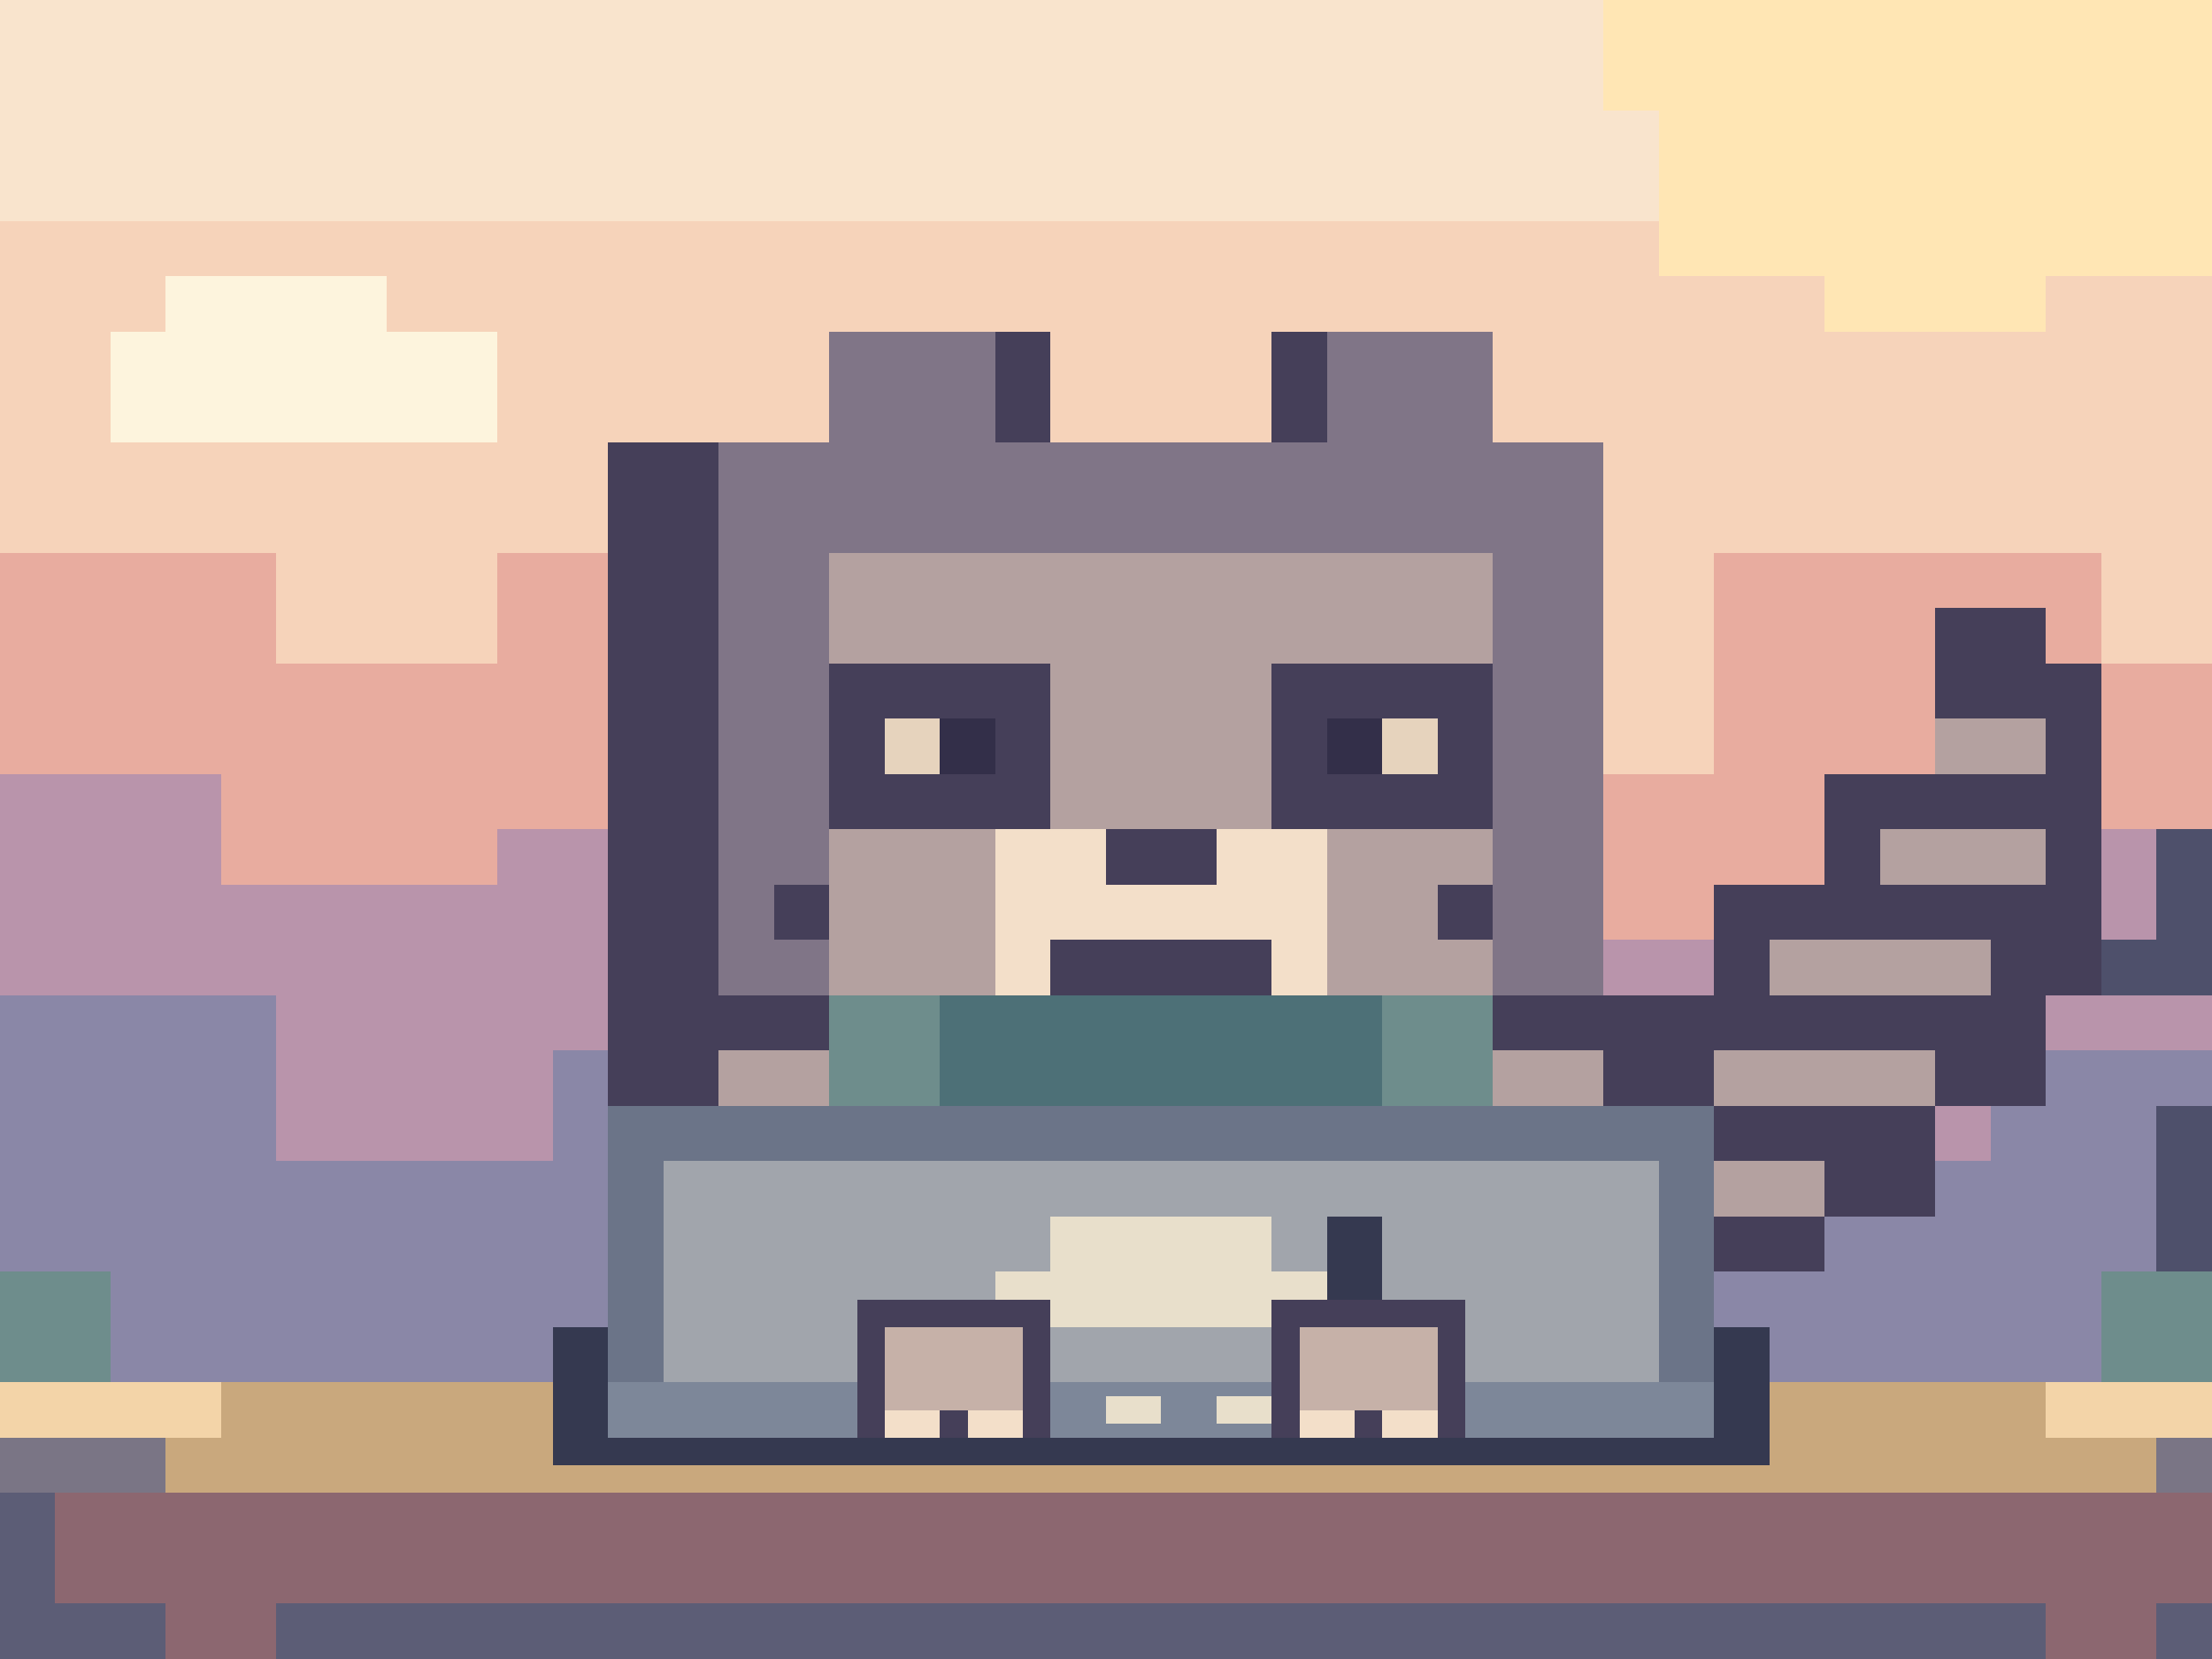
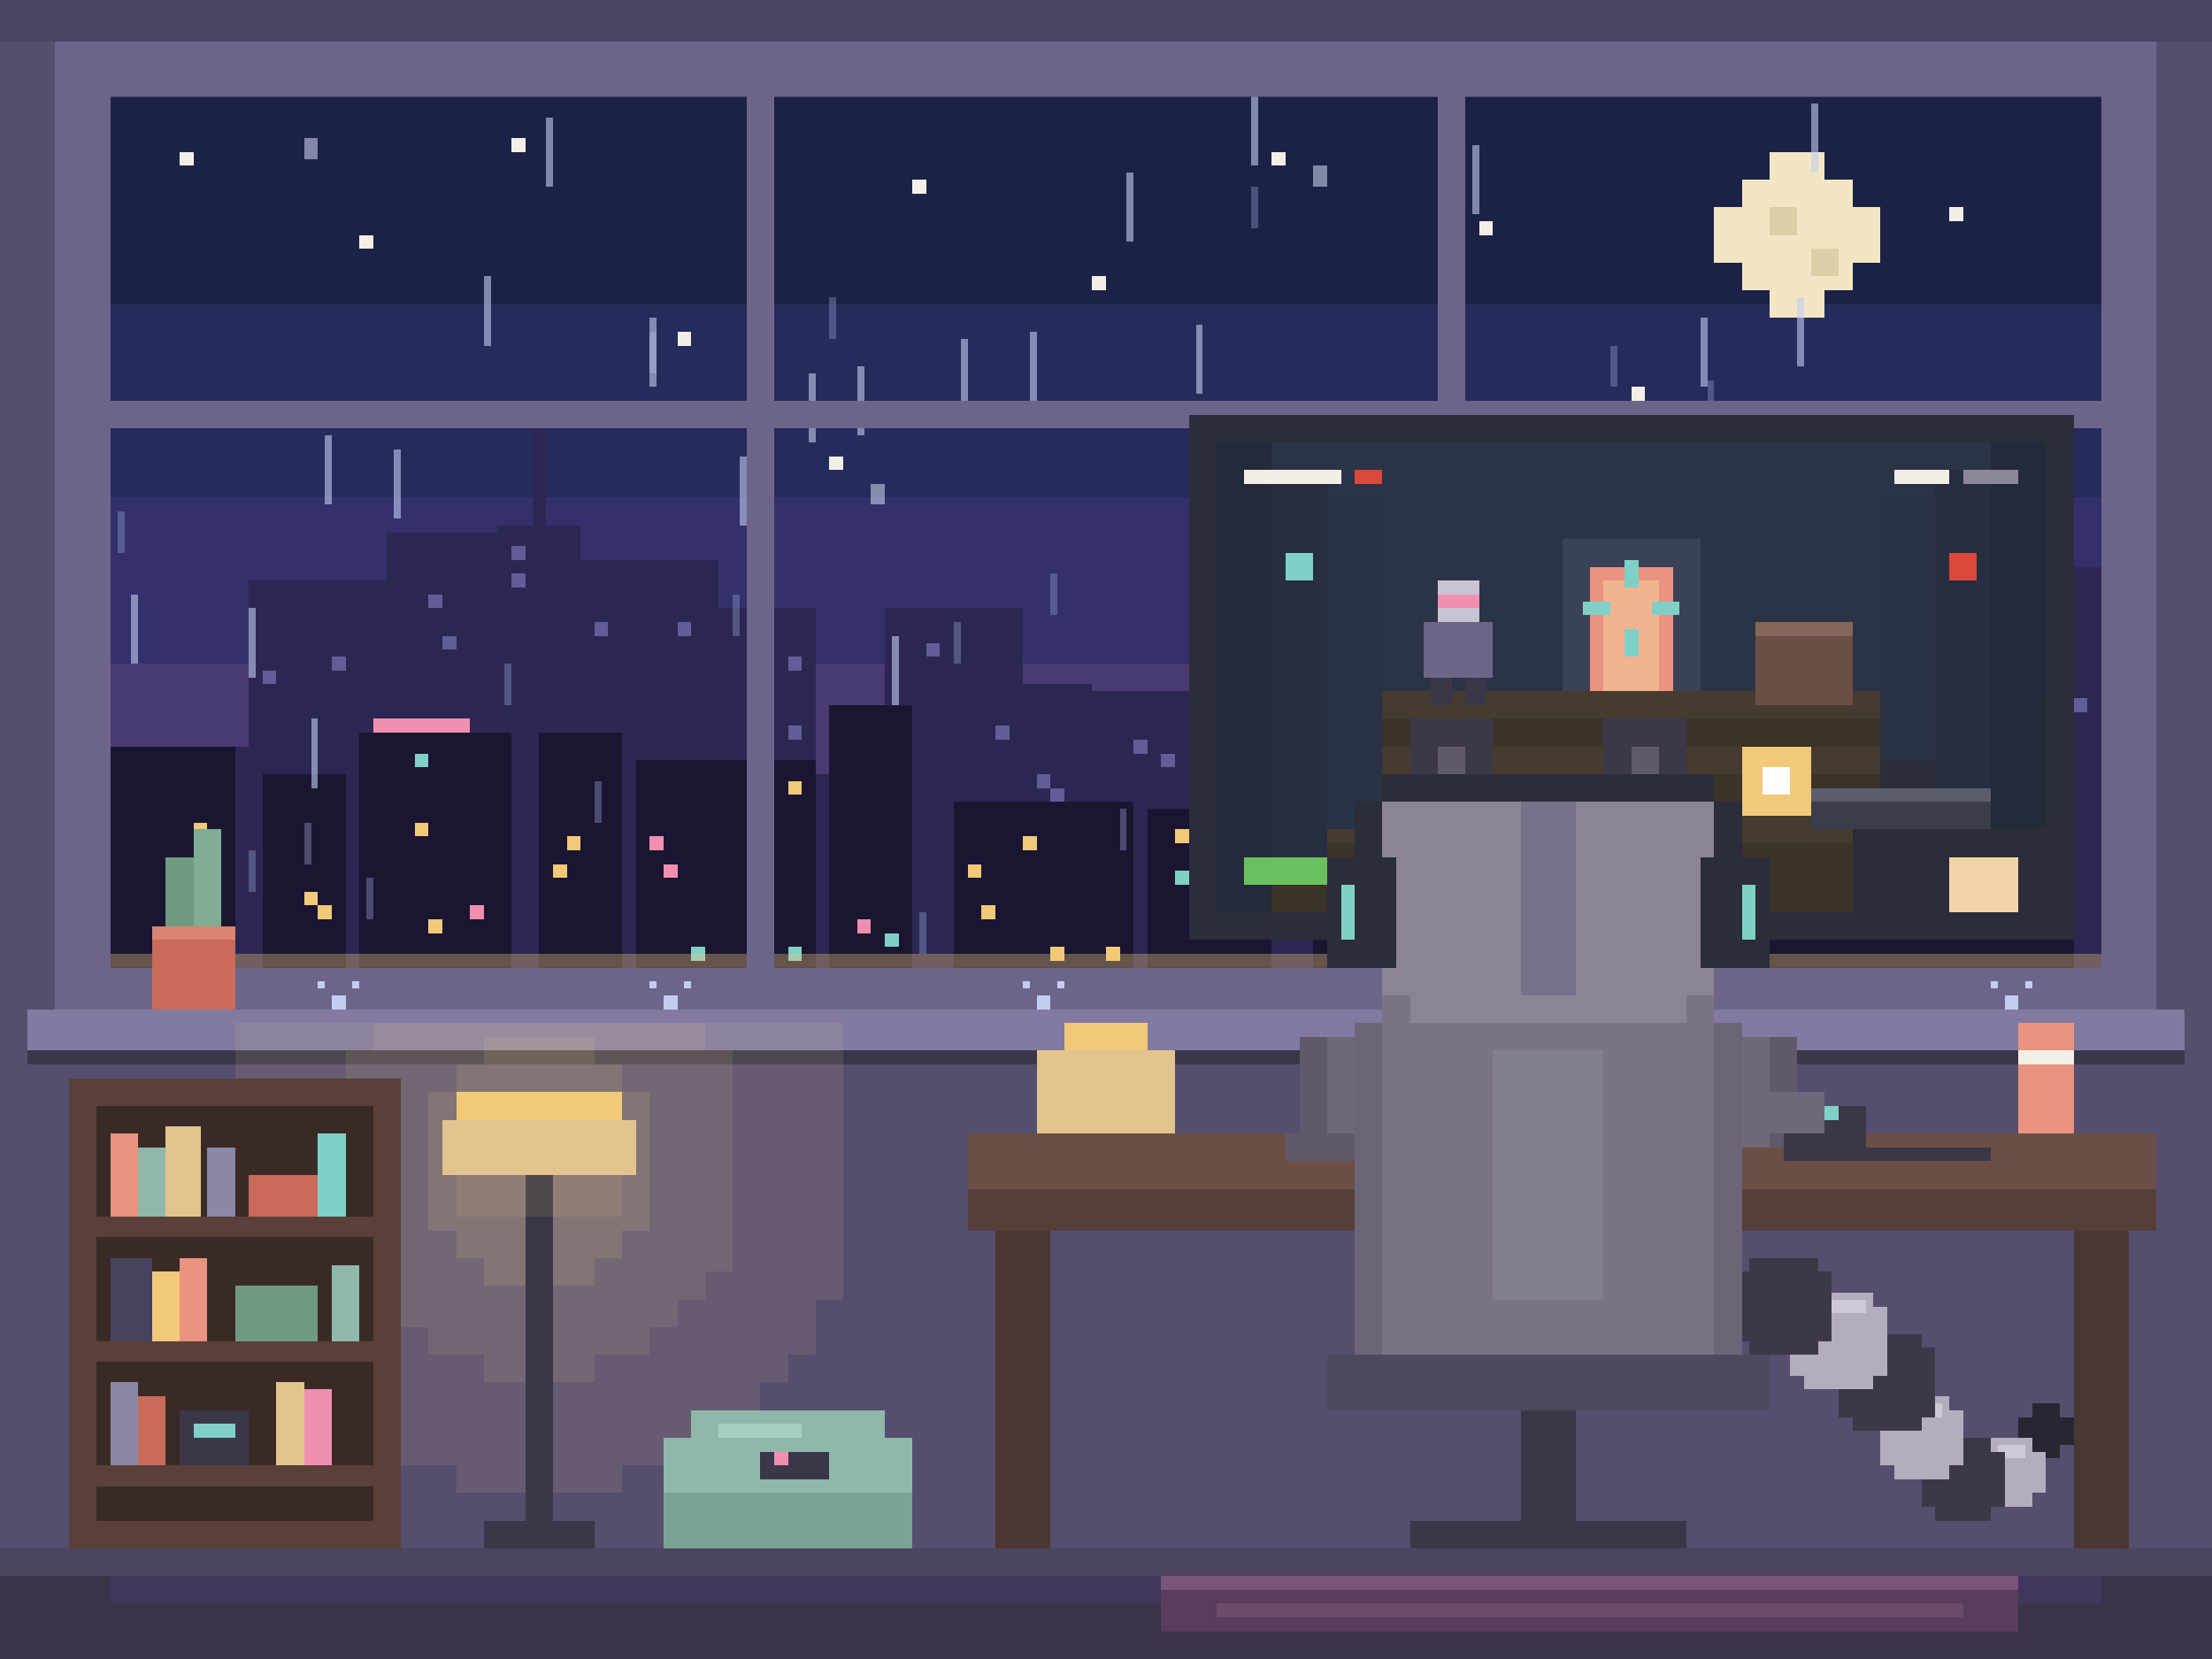
- <svg xmlns="http://www.w3.org/2000/svg" viewBox="80 80 320 240" shape-rendering="crispEdges">
+ <svg xmlns="http://www.w3.org/2000/svg" viewBox="0 0 320 240" shape-rendering="crispEdges">
  <style>
-     .paw-left { animation: tap .8s steps(1, end) infinite; }
-     .paw-right { animation: tap .8s steps(1, end) -.4s infinite; }
-     .cursor { animation: blink 1s steps(1, end) infinite; }
-     @keyframes tap { 0%, 49%, 100% { transform: translateY(0); } 25% { transform: translateY(5px); } }
-     @keyframes blink { 0%, 49% { opacity: 1; } 50%, 100% { opacity: 0; } }
-     @media (prefers-reduced-motion: reduce) {
-       .paw-left, .paw-right, .cursor { animation: none; }
-     }
-   </style>
-   <path fill="#e5c6bc" d="M0 0h480v360H0z" />
-   <path fill="#f9e4cd" d="M0 0h480v176H0z" />
-   <path fill="#f6d3ba" d="M0 112h480v88H0z" />
-   <path fill="#ffe6b4" d="M320 40h24v-8h32v8h24v24h8v32h-8v24h-24v8h-32v-8h-24V96h-8V64h8z" />
-   <path fill="#e8ac9f" d="M0 160h48v-16h32v16h40v16h32v-16h48v32h48v-16h40v16h40v-32h56v16h40v-16h56v56H0z" />
-   <path fill="#b994ab" d="M0 208h64v-16h48v16h40v-8h40v16h56v-24h48v24h48v-16h56v16h80v144H0z" />
-   <path fill="#8a87a7" d="M0 248h64v-24h56v24h40v-16h40v16h64v-24h56v24h48v-16h64v16h48v112H0z" />
-   <path fill="#fdf4dd" d="M48 48h40v8h16v16H40V56h8zm56 72h32v8h16v16H96v-16h8z" />
-   <path fill="#fef4df" d="M416 40h8v8h-8zm16 8h8v8h-8zM120 32h8v8h-8zm-8 8h8v8h-8zm16 0h8v8h-8zm-8 8h8v8h-8z" />
-   <path fill="#5c5d76" d="M0 288h480v72H0z" />
-   <path fill="#7a7585" d="M0 288h480v8H0z" />
-   <path fill="#4e506b" d="M32 248h24v40H32zm8-24h8v24h-8zm-8-16h24v16H32zm-8 16h40v8H24zm368 16h24v48h-24zm8-24h8v24h-8zm-8-16h24v16h-24zm-8 16h40v8h-40z" />
-   <path fill="#c9a87d" d="M104 280h288v16H104z" />
-   <path fill="#8c6770" d="M88 296h320v16H88zM104 312h16v48h-16zm272 0h16v48h-16z" />
-   <path fill="#453f59" d="M304 224h24v-16h16v-16h16v-24h16v8h8v48h-8v16h-16v16h-16v8h-40v-16h16v-8h-16z" />
-   <path fill="#b4a1a0" d="M360 184h16v8h-16zm-8 16h24v8h-24zm-16 16h32v8h-32zm-8 16h32v8h-32zm-8 16h24v8h-24z" />
-   <path fill="#453f59" d="M168 144h32v-16h32v16h32v-16h32v16h16v96H168z" />
-   <path fill="#807587" d="M184 144h16v-16h24v16h48v-16h24v16h16v80H184z" />
-   <path fill="#b4a1a0" d="M200 160h96v64h-96z" />
-   <path fill="#453f59" d="M200 176h32v24h-32zm64 0h32v24h-32z" />
-   <path fill="#e6d3bd" d="M208 184h16v8h-16zm64 0h16v8h-16z" />
-   <path fill="#332f49" d="M216 184h8v8h-8zm56 0h8v8h-8z" />
-   <path fill="#f3dfc9" d="M224 200h48v24h-48z" />
-   <path fill="#453f59" d="M240 200h16v8h-16zm-8 16h32v8h-32z" />
-   <path fill="#453f59" d="M192 208h8v8h-8zm96 0h8v8h-8z" />
-   <path fill="#6e8d8c" d="M200 224h96v64h-96z" />
-   <path fill="#4d7077" d="M216 224h64v64h-64z" />
-   <path fill="#b4a1a0" d="M184 232h16v40h-16zm112 0h16v40h-16z" />
-   <path fill="#f1d9b8" d="M176 264h24v16h-24zm120 0h24v16h-24z" />
-   <path fill="#353950" d="M160 272h176v16H160z" />
-   <path fill="#6b7488" d="M168 240h160v40H168z" />
-   <path fill="#a1a5ac" d="M176 248h144v32H176z" />
-   <path fill="#e8dfcb" d="M232 256h32v8h-32zm-8 8h48v8h-48z" />
-   <path class="cursor" fill="#353950" d="M272 256h8v16h-8z" />
-   <path fill="#353950" d="M160 280h176v12H160z" />
-   <path fill="#7d8799" d="M168 280h160v8H168z" />
-   <path fill="#e8dfcb" d="M224 282h8v4h-8zm16 0h8v4h-8zm16 0h8v4h-8z" />
-   <g class="paw-left">
-     <path fill="#453f59" d="M204 268h28v20h-28z" />
-     <path fill="#c6b1a8" d="M208 272h20v12h-20z" />
-     <path fill="#f3dfc9" d="M208 284h8v4h-8zm12 0h8v4h-8z" />
-   </g>
-   <g class="paw-right">
-     <path fill="#453f59" d="M264 268h28v20h-28z" />
-     <path fill="#c6b1a8" d="M268 272h20v12h-20z" />
-     <path fill="#f3dfc9" d="M268 284h8v4h-8zm12 0h8v4h-8z" />
-   </g>
-   <path fill="#f3d4a8" d="M64 280h48v8H64zm312 0h48v8h-48z" />
-   <path fill="#6e8d8c" d="M72 264h24v16H72zm312 0h24v16h-24z" />
-   <path fill="#fef4df" d="M16 304h8v8h-8zm440 16h8v8h-8z" />
+ .ng-rain1{animation:ng-fall .55s linear infinite}
+ .ng-rain2{animation:ng-fall .9s linear -.3s infinite}
+ .ng-drip{animation:ng-drip 3.2s linear infinite}
+ .ng-d2{animation-delay:-.8s}.ng-d3{animation-delay:-1.6s}.ng-d4{animation-delay:-2.4s}
+ .ng-splash{animation:ng-splash .7s steps(1,end) infinite}
+ .ng-s2{animation-delay:-.18s}.ng-s3{animation-delay:-.35s}.ng-s4{animation-delay:-.52s}
+ .ng-arm-l{animation:ng-type .25s steps(1,end) infinite}
+ .ng-arm-r{animation:ng-mouse 1.6s steps(4,end) infinite}
+ .ng-sway{animation:ng-sway 1.6s steps(4,end) infinite}
+ .ng-enemy{animation:ng-strafe 2.4s steps(8,end) infinite}
+ .ng-gun{animation:ng-recoil .4s steps(1,end) infinite}
+ .ng-flash{animation:ng-flash .4s steps(1,end) infinite}
+ @keyframes ng-fall{from{transform:translateY(0)}to{transform:translateY(128px)}}
+ @keyframes ng-drip{0%{transform:translateY(0);opacity:0}10%{opacity:1}100%{transform:translateY(44px);opacity:0}}
+ @keyframes ng-splash{0%,29%{opacity:1}30%,100%{opacity:0}}
+ @keyframes ng-type{0%,49%,100%{transform:translateY(0)}25%{transform:translateY(2px)}}
+ @keyframes ng-mouse{0%,100%{transform:translateX(0)}50%{transform:translateX(-3px)}}
+ @keyframes ng-sway{0%,100%{transform:translateX(0)}50%{transform:translateX(4px)}}
+ @keyframes ng-strafe{0%,100%{transform:translateX(0)}50%{transform:translateX(30px)}}
+ @keyframes ng-recoil{0%,24%{transform:translate(2px,2px)}25%,100%{transform:translate(0,0)}}
+ @keyframes ng-flash{0%,24%{opacity:1}25%,100%{opacity:0}}
+ @media (prefers-reduced-motion: reduce){.ng-rain1,.ng-rain2,.ng-drip,.ng-splash,.ng-arm-l,.ng-arm-r,.ng-sway,.ng-enemy,.ng-gun,.ng-flash,.ng-glow{animation:none}.ng-flash{opacity:0}}
+ </style>
+   <defs>
+     <clipPath id="ng-glass">
+       <rect x="16" y="14" width="288" height="126" />
+     </clipPath>
+     <clipPath id="ng-screen">
+       <rect x="176" y="64" width="120" height="68" />
+     </clipPath>
+   </defs>
+   <rect x="0" y="0" width="320" height="240" fill="#564e6e" />
+   <rect x="0" y="0" width="320" height="6" fill="#4a4361" />
+   <rect x="8" y="6" width="304" height="142" fill="#6d6589" />
+   <g clip-path="url(#ng-glass)">
+     <rect x="16" y="14" width="288" height="30" fill="#1c2246" />
+     <rect x="16" y="44" width="288" height="28" fill="#252b5a" />
+     <rect x="16" y="72" width="288" height="24" fill="#33306c" />
+     <rect x="16" y="96" width="288" height="24" fill="#4a3a72" />
+     <rect x="16" y="120" width="288" height="20" fill="#73457d" />
+     <g fill="#f3efe8">
+       <rect x="26" y="22" width="2" height="2" fill="#f3efe8" />
+       <rect x="52" y="34" width="2" height="2" fill="#f3efe8" />
+       <rect x="74" y="20" width="2" height="2" fill="#f3efe8" />
+       <rect x="98" y="48" width="2" height="2" fill="#f3efe8" />
+       <rect x="132" y="26" width="2" height="2" fill="#f3efe8" />
+       <rect x="158" y="40" width="2" height="2" fill="#f3efe8" />
+       <rect x="184" y="22" width="2" height="2" fill="#f3efe8" />
+       <rect x="214" y="32" width="2" height="2" fill="#f3efe8" />
+       <rect x="236" y="56" width="2" height="2" fill="#f3efe8" />
+       <rect x="282" y="30" width="2" height="2" fill="#f3efe8" />
+       <rect x="296" y="62" width="2" height="2" fill="#f3efe8" />
+       <rect x="40" y="60" width="2" height="2" fill="#f3efe8" />
+       <rect x="120" y="66" width="2" height="2" fill="#f3efe8" />
+       <rect x="176" y="58" width="2" height="2" fill="#f3efe8" />
+       <rect x="64" y="80" width="2" height="2" fill="#f3efe8" />
+       <rect x="196" y="76" width="2" height="2" fill="#f3efe8" />
+     </g>
+     <rect x="252" y="26" width="16" height="16" fill="#f3e6c4" />
+     <rect x="248" y="30" width="4" height="8" fill="#f3e6c4" />
+     <rect x="268" y="30" width="4" height="8" fill="#f3e6c4" />
+     <rect x="256" y="22" width="8" height="4" fill="#f3e6c4" />
+     <rect x="256" y="42" width="8" height="4" fill="#f3e6c4" />
+     <rect x="256" y="30" width="4" height="4" fill="#ddcfa8" />
+     <rect x="262" y="36" width="4" height="4" fill="#ddcfa8" />
+     <g fill="#2c2752">
+       <rect x="16" y="108" width="20" height="32" fill="#2c2752" />
+       <rect x="36" y="84" width="20" height="56" fill="#2c2752" />
+       <rect x="56" y="77" width="16" height="63" fill="#2c2752" />
+       <rect x="72" y="76" width="12" height="64" fill="#2c2752" />
+       <rect x="84" y="81" width="20" height="59" fill="#2c2752" />
+       <rect x="104" y="88" width="14" height="52" fill="#2c2752" />
+       <rect x="118" y="112" width="10" height="28" fill="#2c2752" />
+       <rect x="128" y="88" width="20" height="52" fill="#2c2752" />
+       <rect x="148" y="99" width="10" height="41" fill="#2c2752" />
+       <rect x="158" y="100" width="14" height="40" fill="#2c2752" />
+       <rect x="172" y="85" width="14" height="55" fill="#2c2752" />
+       <rect x="186" y="87" width="12" height="53" fill="#2c2752" />
+       <rect x="198" y="97" width="16" height="43" fill="#2c2752" />
+       <rect x="214" y="87" width="20" height="53" fill="#2c2752" />
+       <rect x="234" y="101" width="20" height="39" fill="#2c2752" />
+       <rect x="254" y="92" width="20" height="48" fill="#2c2752" />
+       <rect x="274" y="86" width="20" height="54" fill="#2c2752" />
+       <rect x="294" y="82" width="10" height="58" fill="#2c2752" />
+     </g>
+     <rect x="77" y="62" width="2" height="14" fill="#2c2752" />
+     <rect x="77" y="60" width="2" height="2" fill="#f08fb0" />
+     <g fill="#6f6aa8" opacity="0.8">
+       <rect x="28" y="125" width="2" height="2" fill="#6f6aa8" />
+       <rect x="26" y="111" width="2" height="2" fill="#6f6aa8" />
+       <rect x="38" y="97" width="2" height="2" fill="#6f6aa8" />
+       <rect x="48" y="95" width="2" height="2" fill="#6f6aa8" />
+       <rect x="62" y="86" width="2" height="2" fill="#6f6aa8" />
+       <rect x="64" y="92" width="2" height="2" fill="#6f6aa8" />
+       <rect x="74" y="83" width="2" height="2" fill="#6f6aa8" />
+       <rect x="74" y="79" width="2" height="2" fill="#6f6aa8" />
+       <rect x="86" y="90" width="2" height="2" fill="#6f6aa8" />
+       <rect x="98" y="90" width="2" height="2" fill="#6f6aa8" />
+       <rect x="114" y="105" width="2" height="2" fill="#6f6aa8" />
+       <rect x="114" y="95" width="2" height="2" fill="#6f6aa8" />
+       <rect x="124" y="127" width="2" height="2" fill="#6f6aa8" />
+       <rect x="124" y="129" width="2" height="2" fill="#6f6aa8" />
+       <rect x="134" y="93" width="2" height="2" fill="#6f6aa8" />
+       <rect x="144" y="105" width="2" height="2" fill="#6f6aa8" />
+       <rect x="150" y="112" width="2" height="2" fill="#6f6aa8" />
+       <rect x="152" y="114" width="2" height="2" fill="#6f6aa8" />
+       <rect x="168" y="109" width="2" height="2" fill="#6f6aa8" />
+       <rect x="164" y="107" width="2" height="2" fill="#6f6aa8" />
+       <rect x="176" y="90" width="2" height="2" fill="#6f6aa8" />
+       <rect x="176" y="104" width="2" height="2" fill="#6f6aa8" />
+       <rect x="190" y="92" width="2" height="2" fill="#6f6aa8" />
+       <rect x="188" y="96" width="2" height="2" fill="#6f6aa8" />
+       <rect x="206" y="100" width="2" height="2" fill="#6f6aa8" />
+       <rect x="204" y="108" width="2" height="2" fill="#6f6aa8" />
+       <rect x="220" y="102" width="2" height="2" fill="#6f6aa8" />
+       <rect x="222" y="96" width="2" height="2" fill="#6f6aa8" />
+       <rect x="236" y="114" width="2" height="2" fill="#6f6aa8" />
+       <rect x="240" y="104" width="2" height="2" fill="#6f6aa8" />
+       <rect x="264" y="107" width="2" height="2" fill="#6f6aa8" />
+       <rect x="266" y="107" width="2" height="2" fill="#6f6aa8" />
+       <rect x="290" y="89" width="2" height="2" fill="#6f6aa8" />
+       <rect x="290" y="103" width="2" height="2" fill="#6f6aa8" />
+       <rect x="298" y="87" width="2" height="2" fill="#6f6aa8" />
+       <rect x="300" y="101" width="2" height="2" fill="#6f6aa8" />
+     </g>
+     <g fill="#1a1631">
+       <rect x="16" y="108" width="18" height="32" fill="#1a1631" />
+       <rect x="38" y="112" width="12" height="28" fill="#1a1631" />
+       <rect x="52" y="106" width="22" height="34" fill="#1a1631" />
+       <rect x="78" y="106" width="12" height="34" fill="#1a1631" />
+       <rect x="92" y="110" width="26" height="30" fill="#1a1631" />
+       <rect x="120" y="102" width="12" height="38" fill="#1a1631" />
+       <rect x="138" y="116" width="26" height="24" fill="#1a1631" />
+       <rect x="166" y="117" width="18" height="23" fill="#1a1631" />
+       <rect x="190" y="110" width="26" height="30" fill="#1a1631" />
+       <rect x="218" y="111" width="12" height="29" fill="#1a1631" />
+       <rect x="236" y="106" width="26" height="34" fill="#1a1631" />
+       <rect x="262" y="117" width="26" height="23" fill="#1a1631" />
+       <rect x="288" y="114" width="12" height="26" fill="#1a1631" />
+     </g>
+     <g fill="#f2c879">
+       <rect x="28" y="119" width="2" height="2" fill="#f2c879" />
+       <rect x="28" y="131" width="2" height="2" fill="#f2c879" />
+       <rect x="26" y="129" width="2" height="2" fill="#f2c879" />
+       <rect x="44" y="129" width="2" height="2" fill="#f2c879" />
+       <rect x="46" y="131" width="2" height="2" fill="#f2c879" />
+       <rect x="60" y="119" width="2" height="2" fill="#f2c879" />
+       <rect x="62" y="133" width="2" height="2" fill="#f2c879" />
+       <rect x="82" y="121" width="2" height="2" fill="#f2c879" />
+       <rect x="80" y="125" width="2" height="2" fill="#f2c879" />
+       <rect x="114" y="113" width="2" height="2" fill="#f2c879" />
+       <rect x="140" y="125" width="2" height="2" fill="#f2c879" />
+       <rect x="142" y="131" width="2" height="2" fill="#f2c879" />
+       <rect x="152" y="137" width="2" height="2" fill="#f2c879" />
+       <rect x="148" y="121" width="2" height="2" fill="#f2c879" />
+       <rect x="160" y="137" width="2" height="2" fill="#f2c879" />
+       <rect x="170" y="120" width="2" height="2" fill="#f2c879" />
+       <rect x="176" y="126" width="2" height="2" fill="#f2c879" />
+       <rect x="210" y="115" width="2" height="2" fill="#f2c879" />
+       <rect x="200" y="129" width="2" height="2" fill="#f2c879" />
+       <rect x="196" y="133" width="2" height="2" fill="#f2c879" />
+       <rect x="194" y="121" width="2" height="2" fill="#f2c879" />
+       <rect x="212" y="131" width="2" height="2" fill="#f2c879" />
+       <rect x="220" y="114" width="2" height="2" fill="#f2c879" />
+       <rect x="254" y="133" width="2" height="2" fill="#f2c879" />
+       <rect x="284" y="126" width="2" height="2" fill="#f2c879" />
+       <rect x="264" y="126" width="2" height="2" fill="#f2c879" />
+       <rect x="266" y="128" width="2" height="2" fill="#f2c879" />
+       <rect x="284" y="134" width="2" height="2" fill="#f2c879" />
+       <rect x="296" y="121" width="2" height="2" fill="#f2c879" />
+       <rect x="292" y="121" width="2" height="2" fill="#f2c879" />
+     </g>
+     <g fill="#7fd1c7">
+       <rect x="60" y="109" width="2" height="2" fill="#7fd1c7" />
+       <rect x="114" y="137" width="2" height="2" fill="#7fd1c7" />
+       <rect x="100" y="137" width="2" height="2" fill="#7fd1c7" />
+       <rect x="128" y="135" width="2" height="2" fill="#7fd1c7" />
+       <rect x="170" y="126" width="2" height="2" fill="#7fd1c7" />
+       <rect x="226" y="132" width="2" height="2" fill="#7fd1c7" />
+       <rect x="240" y="121" width="2" height="2" fill="#7fd1c7" />
+       <rect x="248" y="115" width="2" height="2" fill="#7fd1c7" />
+       <rect x="256" y="117" width="2" height="2" fill="#7fd1c7" />
+     </g>
+     <g fill="#f08fb0">
+       <rect x="68" y="131" width="2" height="2" fill="#f08fb0" />
+       <rect x="96" y="125" width="2" height="2" fill="#f08fb0" />
+       <rect x="94" y="121" width="2" height="2" fill="#f08fb0" />
+       <rect x="124" y="133" width="2" height="2" fill="#f08fb0" />
+       <rect x="238" y="119" width="2" height="2" fill="#f08fb0" />
+       <rect x="280" y="124" width="2" height="2" fill="#f08fb0" />
+     </g>
+     <rect x="54" y="104" width="14" height="2" fill="#f08fb0" />
+     <rect x="220" y="109" width="8" height="2" fill="#7fd1c7" />
+     <rect x="16" y="138" width="288" height="2" fill="#f2c879" opacity="0.35" />
+     <g class="ng-rain2" fill="#8f9ccc" opacity="0.4">
+       <rect x="17" y="74" width="1" height="6" fill="#8f9ccc" />
+       <rect x="36" y="123" width="1" height="6" fill="#8f9ccc" />
+       <rect x="44" y="119" width="1" height="6" fill="#8f9ccc" />
+       <rect x="53" y="127" width="1" height="6" fill="#8f9ccc" />
+       <rect x="73" y="96" width="1" height="6" fill="#8f9ccc" />
+       <rect x="86" y="113" width="1" height="6" fill="#8f9ccc" />
+       <rect x="94" y="48" width="1" height="6" fill="#8f9ccc" />
+       <rect x="106" y="86" width="1" height="6" fill="#8f9ccc" />
+       <rect x="120" y="43" width="1" height="6" fill="#8f9ccc" />
+       <rect x="133" y="132" width="1" height="6" fill="#8f9ccc" />
+       <rect x="138" y="90" width="1" height="6" fill="#8f9ccc" />
+       <rect x="152" y="83" width="1" height="6" fill="#8f9ccc" />
+       <rect x="162" y="117" width="1" height="6" fill="#8f9ccc" />
+       <rect x="181" y="27" width="1" height="6" fill="#8f9ccc" />
+       <rect x="190" y="107" width="1" height="6" fill="#8f9ccc" />
+       <rect x="206" y="128" width="1" height="6" fill="#8f9ccc" />
+       <rect x="214" y="118" width="1" height="6" fill="#8f9ccc" />
+       <rect x="226" y="107" width="1" height="6" fill="#8f9ccc" />
+       <rect x="233" y="50" width="1" height="6" fill="#8f9ccc" />
+       <rect x="247" y="55" width="1" height="6" fill="#8f9ccc" />
+       <rect x="258" y="125" width="1" height="6" fill="#8f9ccc" />
+       <rect x="277" y="116" width="1" height="6" fill="#8f9ccc" />
+       <rect x="282" y="104" width="1" height="6" fill="#8f9ccc" />
+       <rect x="298" y="103" width="1" height="6" fill="#8f9ccc" />
+       <rect x="17" y="-54" width="1" height="6" fill="#8f9ccc" />
+       <rect x="36" y="-5" width="1" height="6" fill="#8f9ccc" />
+       <rect x="44" y="-9" width="1" height="6" fill="#8f9ccc" />
+       <rect x="53" y="-1" width="1" height="6" fill="#8f9ccc" />
+       <rect x="73" y="-32" width="1" height="6" fill="#8f9ccc" />
+       <rect x="86" y="-15" width="1" height="6" fill="#8f9ccc" />
+       <rect x="94" y="-80" width="1" height="6" fill="#8f9ccc" />
+       <rect x="106" y="-42" width="1" height="6" fill="#8f9ccc" />
+       <rect x="120" y="-85" width="1" height="6" fill="#8f9ccc" />
+       <rect x="133" y="4" width="1" height="6" fill="#8f9ccc" />
+       <rect x="138" y="-38" width="1" height="6" fill="#8f9ccc" />
+       <rect x="152" y="-45" width="1" height="6" fill="#8f9ccc" />
+       <rect x="162" y="-11" width="1" height="6" fill="#8f9ccc" />
+       <rect x="181" y="-101" width="1" height="6" fill="#8f9ccc" />
+       <rect x="190" y="-21" width="1" height="6" fill="#8f9ccc" />
+       <rect x="206" y="0" width="1" height="6" fill="#8f9ccc" />
+       <rect x="214" y="-10" width="1" height="6" fill="#8f9ccc" />
+       <rect x="226" y="-21" width="1" height="6" fill="#8f9ccc" />
+       <rect x="233" y="-78" width="1" height="6" fill="#8f9ccc" />
+       <rect x="247" y="-73" width="1" height="6" fill="#8f9ccc" />
+       <rect x="258" y="-3" width="1" height="6" fill="#8f9ccc" />
+       <rect x="277" y="-12" width="1" height="6" fill="#8f9ccc" />
+       <rect x="282" y="-24" width="1" height="6" fill="#8f9ccc" />
+       <rect x="298" y="-25" width="1" height="6" fill="#8f9ccc" />
+     </g>
+     <g class="ng-rain1" fill="#c3cdf2" opacity="0.6">
+       <rect x="19" y="86" width="1" height="10" fill="#c3cdf2" />
+       <rect x="36" y="88" width="1" height="10" fill="#c3cdf2" />
+       <rect x="45" y="104" width="1" height="10" fill="#c3cdf2" />
+       <rect x="47" y="63" width="1" height="10" fill="#c3cdf2" />
+       <rect x="57" y="65" width="1" height="10" fill="#c3cdf2" />
+       <rect x="70" y="40" width="1" height="10" fill="#c3cdf2" />
+       <rect x="79" y="17" width="1" height="10" fill="#c3cdf2" />
+       <rect x="94" y="46" width="1" height="10" fill="#c3cdf2" />
+       <rect x="107" y="66" width="1" height="10" fill="#c3cdf2" />
+       <rect x="117" y="54" width="1" height="10" fill="#c3cdf2" />
+       <rect x="124" y="53" width="1" height="10" fill="#c3cdf2" />
+       <rect x="129" y="92" width="1" height="10" fill="#c3cdf2" />
+       <rect x="139" y="49" width="1" height="10" fill="#c3cdf2" />
+       <rect x="149" y="48" width="1" height="10" fill="#c3cdf2" />
+       <rect x="163" y="25" width="1" height="10" fill="#c3cdf2" />
+       <rect x="173" y="47" width="1" height="10" fill="#c3cdf2" />
+       <rect x="181" y="14" width="1" height="10" fill="#c3cdf2" />
+       <rect x="193" y="63" width="1" height="10" fill="#c3cdf2" />
+       <rect x="209" y="15" width="1" height="10" fill="#c3cdf2" />
+       <rect x="213" y="21" width="1" height="10" fill="#c3cdf2" />
+       <rect x="230" y="88" width="1" height="10" fill="#c3cdf2" />
+       <rect x="239" y="66" width="1" height="10" fill="#c3cdf2" />
+       <rect x="246" y="46" width="1" height="10" fill="#c3cdf2" />
+       <rect x="260" y="43" width="1" height="10" fill="#c3cdf2" />
+       <rect x="262" y="15" width="1" height="10" fill="#c3cdf2" />
+       <rect x="283" y="106" width="1" height="10" fill="#c3cdf2" />
+       <rect x="285" y="79" width="1" height="10" fill="#c3cdf2" />
+       <rect x="297" y="118" width="1" height="10" fill="#c3cdf2" />
+       <rect x="19" y="-42" width="1" height="10" fill="#c3cdf2" />
+       <rect x="36" y="-40" width="1" height="10" fill="#c3cdf2" />
+       <rect x="45" y="-24" width="1" height="10" fill="#c3cdf2" />
+       <rect x="47" y="-65" width="1" height="10" fill="#c3cdf2" />
+       <rect x="57" y="-63" width="1" height="10" fill="#c3cdf2" />
+       <rect x="70" y="-88" width="1" height="10" fill="#c3cdf2" />
+       <rect x="79" y="-111" width="1" height="10" fill="#c3cdf2" />
+       <rect x="94" y="-82" width="1" height="10" fill="#c3cdf2" />
+       <rect x="107" y="-62" width="1" height="10" fill="#c3cdf2" />
+       <rect x="117" y="-74" width="1" height="10" fill="#c3cdf2" />
+       <rect x="124" y="-75" width="1" height="10" fill="#c3cdf2" />
+       <rect x="129" y="-36" width="1" height="10" fill="#c3cdf2" />
+       <rect x="139" y="-79" width="1" height="10" fill="#c3cdf2" />
+       <rect x="149" y="-80" width="1" height="10" fill="#c3cdf2" />
+       <rect x="163" y="-103" width="1" height="10" fill="#c3cdf2" />
+       <rect x="173" y="-81" width="1" height="10" fill="#c3cdf2" />
+       <rect x="181" y="-114" width="1" height="10" fill="#c3cdf2" />
+       <rect x="193" y="-65" width="1" height="10" fill="#c3cdf2" />
+       <rect x="209" y="-113" width="1" height="10" fill="#c3cdf2" />
+       <rect x="213" y="-107" width="1" height="10" fill="#c3cdf2" />
+       <rect x="230" y="-40" width="1" height="10" fill="#c3cdf2" />
+       <rect x="239" y="-62" width="1" height="10" fill="#c3cdf2" />
+       <rect x="246" y="-82" width="1" height="10" fill="#c3cdf2" />
+       <rect x="260" y="-85" width="1" height="10" fill="#c3cdf2" />
+       <rect x="262" y="-113" width="1" height="10" fill="#c3cdf2" />
+       <rect x="283" y="-22" width="1" height="10" fill="#c3cdf2" />
+       <rect x="285" y="-49" width="1" height="10" fill="#c3cdf2" />
+       <rect x="297" y="-10" width="1" height="10" fill="#c3cdf2" />
+     </g>
+     <g fill="#d6ddf5" opacity="0.55">
+       <rect x="44" y="20" width="2" height="3" fill="#d6ddf5" class="ng-drip" />
+       <rect x="126" y="70" width="2" height="3" fill="#d6ddf5" class="ng-drip ng-d2" />
+       <rect x="190" y="24" width="2" height="3" fill="#d6ddf5" class="ng-drip ng-d3" />
+       <rect x="268" y="80" width="2" height="3" fill="#d6ddf5" class="ng-drip ng-d4" />
+     </g>
+   </g>
+   <rect x="108" y="14" width="4" height="126" fill="#6d6589" />
+   <rect x="208" y="14" width="4" height="126" fill="#6d6589" />
+   <rect x="16" y="58" width="288" height="4" fill="#6d6589" />
+   <rect x="4" y="146" width="312" height="6" fill="#827aa0" />
+   <rect x="4" y="152" width="312" height="2" fill="#3a3749" />
+   <g class="ng-splash" fill="#c3cdf2">
+     <rect x="48" y="144" width="2" height="2" fill="#c3cdf2" />
+     <rect x="46" y="142" width="1" height="1" fill="#c3cdf2" />
+     <rect x="51" y="142" width="1" height="1" fill="#c3cdf2" />
+   </g>
+   <g class="ng-splash ng-s2" fill="#c3cdf2">
+     <rect x="96" y="144" width="2" height="2" fill="#c3cdf2" />
+     <rect x="94" y="142" width="1" height="1" fill="#c3cdf2" />
+     <rect x="99" y="142" width="1" height="1" fill="#c3cdf2" />
+   </g>
+   <g class="ng-splash ng-s3" fill="#c3cdf2">
+     <rect x="150" y="144" width="2" height="2" fill="#c3cdf2" />
+     <rect x="148" y="142" width="1" height="1" fill="#c3cdf2" />
+     <rect x="153" y="142" width="1" height="1" fill="#c3cdf2" />
+   </g>
+   <g class="ng-splash ng-s4" fill="#c3cdf2">
+     <rect x="290" y="144" width="2" height="2" fill="#c3cdf2" />
+     <rect x="288" y="142" width="1" height="1" fill="#c3cdf2" />
+     <rect x="293" y="142" width="1" height="1" fill="#c3cdf2" />
+   </g>
+   <rect x="22" y="134" width="12" height="12" fill="#c96a5b" />
+   <rect x="22" y="134" width="12" height="2" fill="#d98373" />
+   <rect x="24" y="124" width="4" height="10" fill="#6e9a82" />
+   <rect x="28" y="120" width="4" height="14" fill="#80ad93" />
+   <rect x="172" y="60" width="128" height="76" fill="#2b2d3a" />
+   <g clip-path="url(#ng-screen)">
+     <g class="ng-sway">
+       <rect x="168" y="64" width="136" height="68" fill="#1d2230" />
+       <rect x="168" y="64" width="136" height="36" fill="#2b3346" />
+       <rect x="226" y="78" width="20" height="22" fill="#3a4258" />
+       <rect x="230" y="82" width="12" height="18" fill="#e99380" />
+       <rect x="232" y="84" width="8" height="16" fill="#f2b48f" />
+       <rect x="168" y="100" width="136" height="32" fill="#3a3328" />
+       <rect x="196" y="100" width="80" height="4" fill="#453c2f" />
+       <rect x="188" y="108" width="96" height="4" fill="#453c2f" />
+       <rect x="180" y="118" width="112" height="4" fill="#453c2f" />
+       <rect x="168" y="64" width="16" height="68" fill="#232a3a" />
+       <rect x="184" y="68" width="8" height="58" fill="#262e40" />
+       <rect x="192" y="72" width="8" height="48" fill="#2a3245" />
+       <rect x="288" y="64" width="16" height="68" fill="#232a3a" />
+       <rect x="280" y="68" width="8" height="58" fill="#262e40" />
+       <rect x="272" y="72" width="8" height="48" fill="#2a3245" />
+       <rect x="186" y="80" width="4" height="4" fill="#7fd1c7" />
+       <rect x="282" y="80" width="4" height="4" fill="#d9483b" />
+       <rect x="254" y="90" width="14" height="12" fill="#6b4f45" />
+       <rect x="254" y="90" width="14" height="2" fill="#86665a" />
+       <g class="ng-enemy">
+         <rect x="208" y="84" width="6" height="6" fill="#c9c4d1" />
+         <rect x="208" y="86" width="6" height="2" fill="#f08fb0" />
+         <rect x="206" y="90" width="10" height="8" fill="#6d6589" />
+         <rect x="207" y="98" width="3" height="4" fill="#3a3749" />
+         <rect x="212" y="98" width="3" height="4" fill="#3a3749" />
+       </g>
+     </g>
+     <g fill="#7fd1c7">
+       <rect x="229" y="87" width="4" height="2" />
+       <rect x="239" y="87" width="4" height="2" />
+       <rect x="235" y="81" width="2" height="4" />
+       <rect x="235" y="91" width="2" height="4" />
+     </g>
+     <rect x="180" y="68" width="14" height="2" fill="#f3efe8" />
+     <rect x="196" y="68" width="4" height="2" fill="#d9483b" />
+     <rect x="180" y="124" width="16" height="4" fill="#6abf5e" />
+     <rect x="196" y="124" width="4" height="4" fill="#3a3749" />
+     <rect x="274" y="68" width="8" height="2" fill="#f3efe8" />
+     <rect x="284" y="68" width="8" height="2" fill="#8d8899" />
+     <rect class="ng-flash" x="252" y="108" width="10" height="10" fill="#f2c879" />
+     <rect class="ng-flash" x="255" y="111" width="4" height="4" fill="#ffffff" />
+     <g class="ng-gun">
+       <rect x="262" y="114" width="26" height="6" fill="#3a3d4a" />
+       <rect x="262" y="114" width="26" height="2" fill="#5a5d6c" />
+       <rect x="272" y="110" width="8" height="4" fill="#2b2d3a" />
+       <rect x="268" y="120" width="28" height="12" fill="#2b2d3a" />
+       <rect x="282" y="124" width="10" height="8" fill="#f3d4a8" />
+     </g>
+   </g>
+   <rect x="228" y="136" width="12" height="28" fill="#2b2d3a" />
+   <rect x="216" y="160" width="36" height="4" fill="#2b2d3a" />
+   <rect x="292" y="148" width="8" height="16" fill="#e99380" />
+   <rect x="292" y="152" width="8" height="2" fill="#f3efe8" />
+   <rect x="150" y="152" width="20" height="12" fill="#e3c48e" />
+   <rect x="154" y="148" width="12" height="4" fill="#f2c879" />
+   <rect x="140" y="164" width="172" height="8" fill="#6b4f45" />
+   <rect x="140" y="172" width="172" height="6" fill="#563f39" />
+   <rect x="144" y="178" width="8" height="46" fill="#4a3632" />
+   <rect x="300" y="178" width="8" height="46" fill="#4a3632" />
+   <rect x="258" y="166" width="30" height="2" fill="#3a3749" />
+   <rect x="0" y="224" width="320" height="16" fill="#3a3349" />
+   <rect x="0" y="224" width="320" height="4" fill="#4c4560" />
+   <rect x="16" y="228" width="288" height="4" fill="#4a3a72" opacity="0.5" />
+   <g fill="#f6d58c" opacity="0.10">
+     <rect x="34" y="148" width="88" height="4" />
+     <rect x="34" y="152" width="88" height="4" />
+     <rect x="34" y="156" width="88" height="4" />
+     <rect x="34" y="160" width="88" height="4" />
+     <rect x="34" y="164" width="88" height="4" />
+     <rect x="34" y="168" width="88" height="4" />
+     <rect x="34" y="172" width="88" height="4" />
+     <rect x="34" y="176" width="88" height="4" />
+     <rect x="34" y="180" width="88" height="4" />
+     <rect x="34" y="184" width="88" height="4" />
+     <rect x="38" y="188" width="80" height="4" />
+     <rect x="38" y="192" width="80" height="4" />
+     <rect x="42" y="196" width="72" height="4" />
+     <rect x="46" y="200" width="64" height="4" />
+     <rect x="50" y="204" width="56" height="4" />
+     <rect x="58" y="208" width="40" height="4" />
+     <rect x="66" y="212" width="24" height="4" />
+   </g>
+   <g fill="#f6d58c" opacity="0.10">
+     <rect x="54" y="148" width="48" height="4" />
+     <rect x="50" y="152" width="56" height="4" />
+     <rect x="50" y="156" width="56" height="4" />
+     <rect x="50" y="160" width="56" height="4" />
+     <rect x="50" y="164" width="56" height="4" />
+     <rect x="50" y="168" width="56" height="4" />
+     <rect x="50" y="172" width="56" height="4" />
+     <rect x="50" y="176" width="56" height="4" />
+     <rect x="50" y="180" width="56" height="4" />
+     <rect x="54" y="184" width="48" height="4" />
+     <rect x="58" y="188" width="40" height="4" />
+     <rect x="62" y="192" width="32" height="4" />
+     <rect x="70" y="196" width="16" height="4" />
+   </g>
+   <g fill="#f6d58c" opacity="0.12">
+     <rect x="70" y="150" width="16" height="4" />
+     <rect x="66" y="154" width="24" height="4" />
+     <rect x="62" y="158" width="32" height="4" />
+     <rect x="62" y="162" width="32" height="4" />
+     <rect x="62" y="166" width="32" height="4" />
+     <rect x="62" y="170" width="32" height="4" />
+     <rect x="62" y="174" width="32" height="4" />
+     <rect x="66" y="178" width="24" height="4" />
+     <rect x="70" y="182" width="16" height="4" />
+   </g>
+   <rect x="168" y="228" width="124" height="8" fill="#5a3d5c" />
+   <rect x="168" y="228" width="124" height="2" fill="#7a5579" />
+   <rect x="176" y="232" width="108" height="2" fill="#6b4a6a" />
+   <rect x="10" y="156" width="48" height="68" fill="#5a4038" />
+   <rect x="14" y="160" width="40" height="60" fill="#3a2a26" />
+   <rect x="14" y="176" width="40" height="3" fill="#5a4038" />
+   <rect x="14" y="194" width="40" height="3" fill="#5a4038" />
+   <rect x="14" y="212" width="40" height="3" fill="#5a4038" />
+   <rect x="16" y="164" width="4" height="12" fill="#e99380" />
+   <rect x="20" y="166" width="4" height="10" fill="#8fb8aa" />
+   <rect x="24" y="163" width="5" height="13" fill="#e3c48e" />
+   <rect x="30" y="166" width="4" height="10" fill="#8a87a7" />
+   <rect x="36" y="170" width="10" height="6" fill="#c96a5b" />
+   <rect x="46" y="164" width="4" height="12" fill="#7fd1c7" />
+   <rect x="16" y="182" width="6" height="12" fill="#45435e" />
+   <rect x="22" y="184" width="4" height="10" fill="#f2c879" />
+   <rect x="26" y="182" width="4" height="12" fill="#e99380" />
+   <rect x="34" y="186" width="12" height="8" fill="#6e9a82" />
+   <rect x="48" y="183" width="4" height="11" fill="#8fb8aa" />
+   <rect x="16" y="200" width="4" height="12" fill="#8a87a7" />
+   <rect x="20" y="202" width="4" height="10" fill="#c96a5b" />
+   <rect x="26" y="204" width="10" height="8" fill="#3a3749" />
+   <rect x="28" y="206" width="6" height="2" fill="#7fd1c7" />
+   <rect x="40" y="200" width="4" height="12" fill="#e3c48e" />
+   <rect x="44" y="201" width="4" height="11" fill="#f08fb0" />
+   <rect x="66" y="158" width="24" height="4" fill="#f2c879" />
+   <rect x="64" y="162" width="28" height="8" fill="#e3c48e" />
+   <rect x="76" y="170" width="4" height="50" fill="#3a3749" />
+   <rect x="70" y="220" width="16" height="4" fill="#3a3749" />
+   <rect x="66" y="170" width="24" height="6" fill="#f2c879" opacity="0.12" />
+   <rect x="96" y="208" width="36" height="16" fill="#8fb8aa" />
+   <rect x="100" y="204" width="28" height="4" fill="#8fb8aa" />
+   <rect x="96" y="216" width="36" height="8" fill="#7aa395" />
+   <rect x="104" y="206" width="12" height="2" fill="#a7cfc1" />
+   <rect x="110" y="210" width="10" height="4" fill="#3a3749" />
+   <rect x="112" y="210" width="2" height="2" fill="#f08fb0" />
+   <rect x="192" y="196" width="64" height="8" fill="#4e4a5e" />
+   <rect x="220" y="204" width="8" height="16" fill="#3a3749" />
+   <rect x="204" y="220" width="40" height="4" fill="#3a3749" />
+   <g>
+     <rect x="292" y="205" width="8" height="4" fill="#2a2533" />
+     <rect x="294" y="203" width="4" height="8" fill="#2a2533" />
+     <rect x="286" y="210" width="10" height="6" fill="#b4adbe" />
+     <rect x="288" y="208" width="6" height="10" fill="#b4adbe" />
+     <rect x="289" y="209" width="4" height="2" fill="#cfc8d8" />
+     <rect x="278" y="210" width="12" height="8" fill="#3d3848" />
+     <rect x="280" y="208" width="8" height="12" fill="#3d3848" />
+     <rect x="272" y="204" width="12" height="8" fill="#b4adbe" />
+     <rect x="274" y="202" width="8" height="12" fill="#b4adbe" />
+     <rect x="275" y="203" width="6" height="2" fill="#cfc8d8" />
+     <rect x="266" y="195" width="14" height="10" fill="#3d3848" />
+     <rect x="268" y="193" width="10" height="14" fill="#3d3848" />
+     <rect x="259" y="189" width="14" height="10" fill="#b4adbe" />
+     <rect x="261" y="187" width="10" height="14" fill="#b4adbe" />
+     <rect x="262" y="188" width="8" height="2" fill="#cfc8d8" />
+     <rect x="251" y="184" width="14" height="10" fill="#3d3848" />
+     <rect x="253" y="182" width="10" height="14" fill="#3d3848" />
+   </g>
+   <g class="ng-arm-l">
+     <rect x="188" y="150" width="12" height="18" fill="#6e6879" />
+     <rect x="188" y="150" width="4" height="18" fill="#5f596b" />
+     <rect x="186" y="164" width="12" height="4" fill="#5f596b" />
+   </g>
+   <g class="ng-arm-r">
+     <rect x="248" y="150" width="12" height="16" fill="#6e6879" />
+     <rect x="256" y="150" width="4" height="16" fill="#5f596b" />
+     <rect x="258" y="160" width="12" height="6" fill="#3a3749" />
+     <rect x="262" y="160" width="4" height="2" fill="#7fd1c7" />
+     <rect x="254" y="158" width="10" height="6" fill="#6e6879" />
+   </g>
+   <rect x="200" y="144" width="48" height="4" fill="#7a7486" />
+   <rect x="196" y="148" width="56" height="48" fill="#7a7486" />
+   <rect x="196" y="148" width="4" height="48" fill="#6b6577" />
+   <rect x="248" y="148" width="4" height="48" fill="#6b6577" />
+   <rect x="216" y="152" width="16" height="36" fill="#857f92" />
+   <rect x="204" y="104" width="12" height="12" fill="#3d3848" />
+   <rect x="232" y="104" width="12" height="12" fill="#3d3848" />
+   <rect x="208" y="108" width="4" height="4" fill="#5f596b" />
+   <rect x="236" y="108" width="4" height="4" fill="#5f596b" />
+   <rect x="204" y="112" width="40" height="4" fill="#8a8496" />
+   <rect x="200" y="116" width="48" height="28" fill="#8a8496" />
+   <rect x="204" y="144" width="40" height="4" fill="#8a8496" />
+   <rect x="220" y="116" width="8" height="28" fill="#77718a" />
+   <rect x="200" y="112" width="48" height="4" fill="#2b2d3a" />
+   <rect x="196" y="116" width="4" height="8" fill="#2b2d3a" />
+   <rect x="248" y="116" width="4" height="8" fill="#2b2d3a" />
+   <rect x="192" y="124" width="10" height="16" fill="#2b2d3a" />
+   <rect x="246" y="124" width="10" height="16" fill="#2b2d3a" />
+   <rect x="194" y="128" width="2" height="8" fill="#7fd1c7" />
+   <rect x="252" y="128" width="2" height="8" fill="#7fd1c7" />
</svg>
